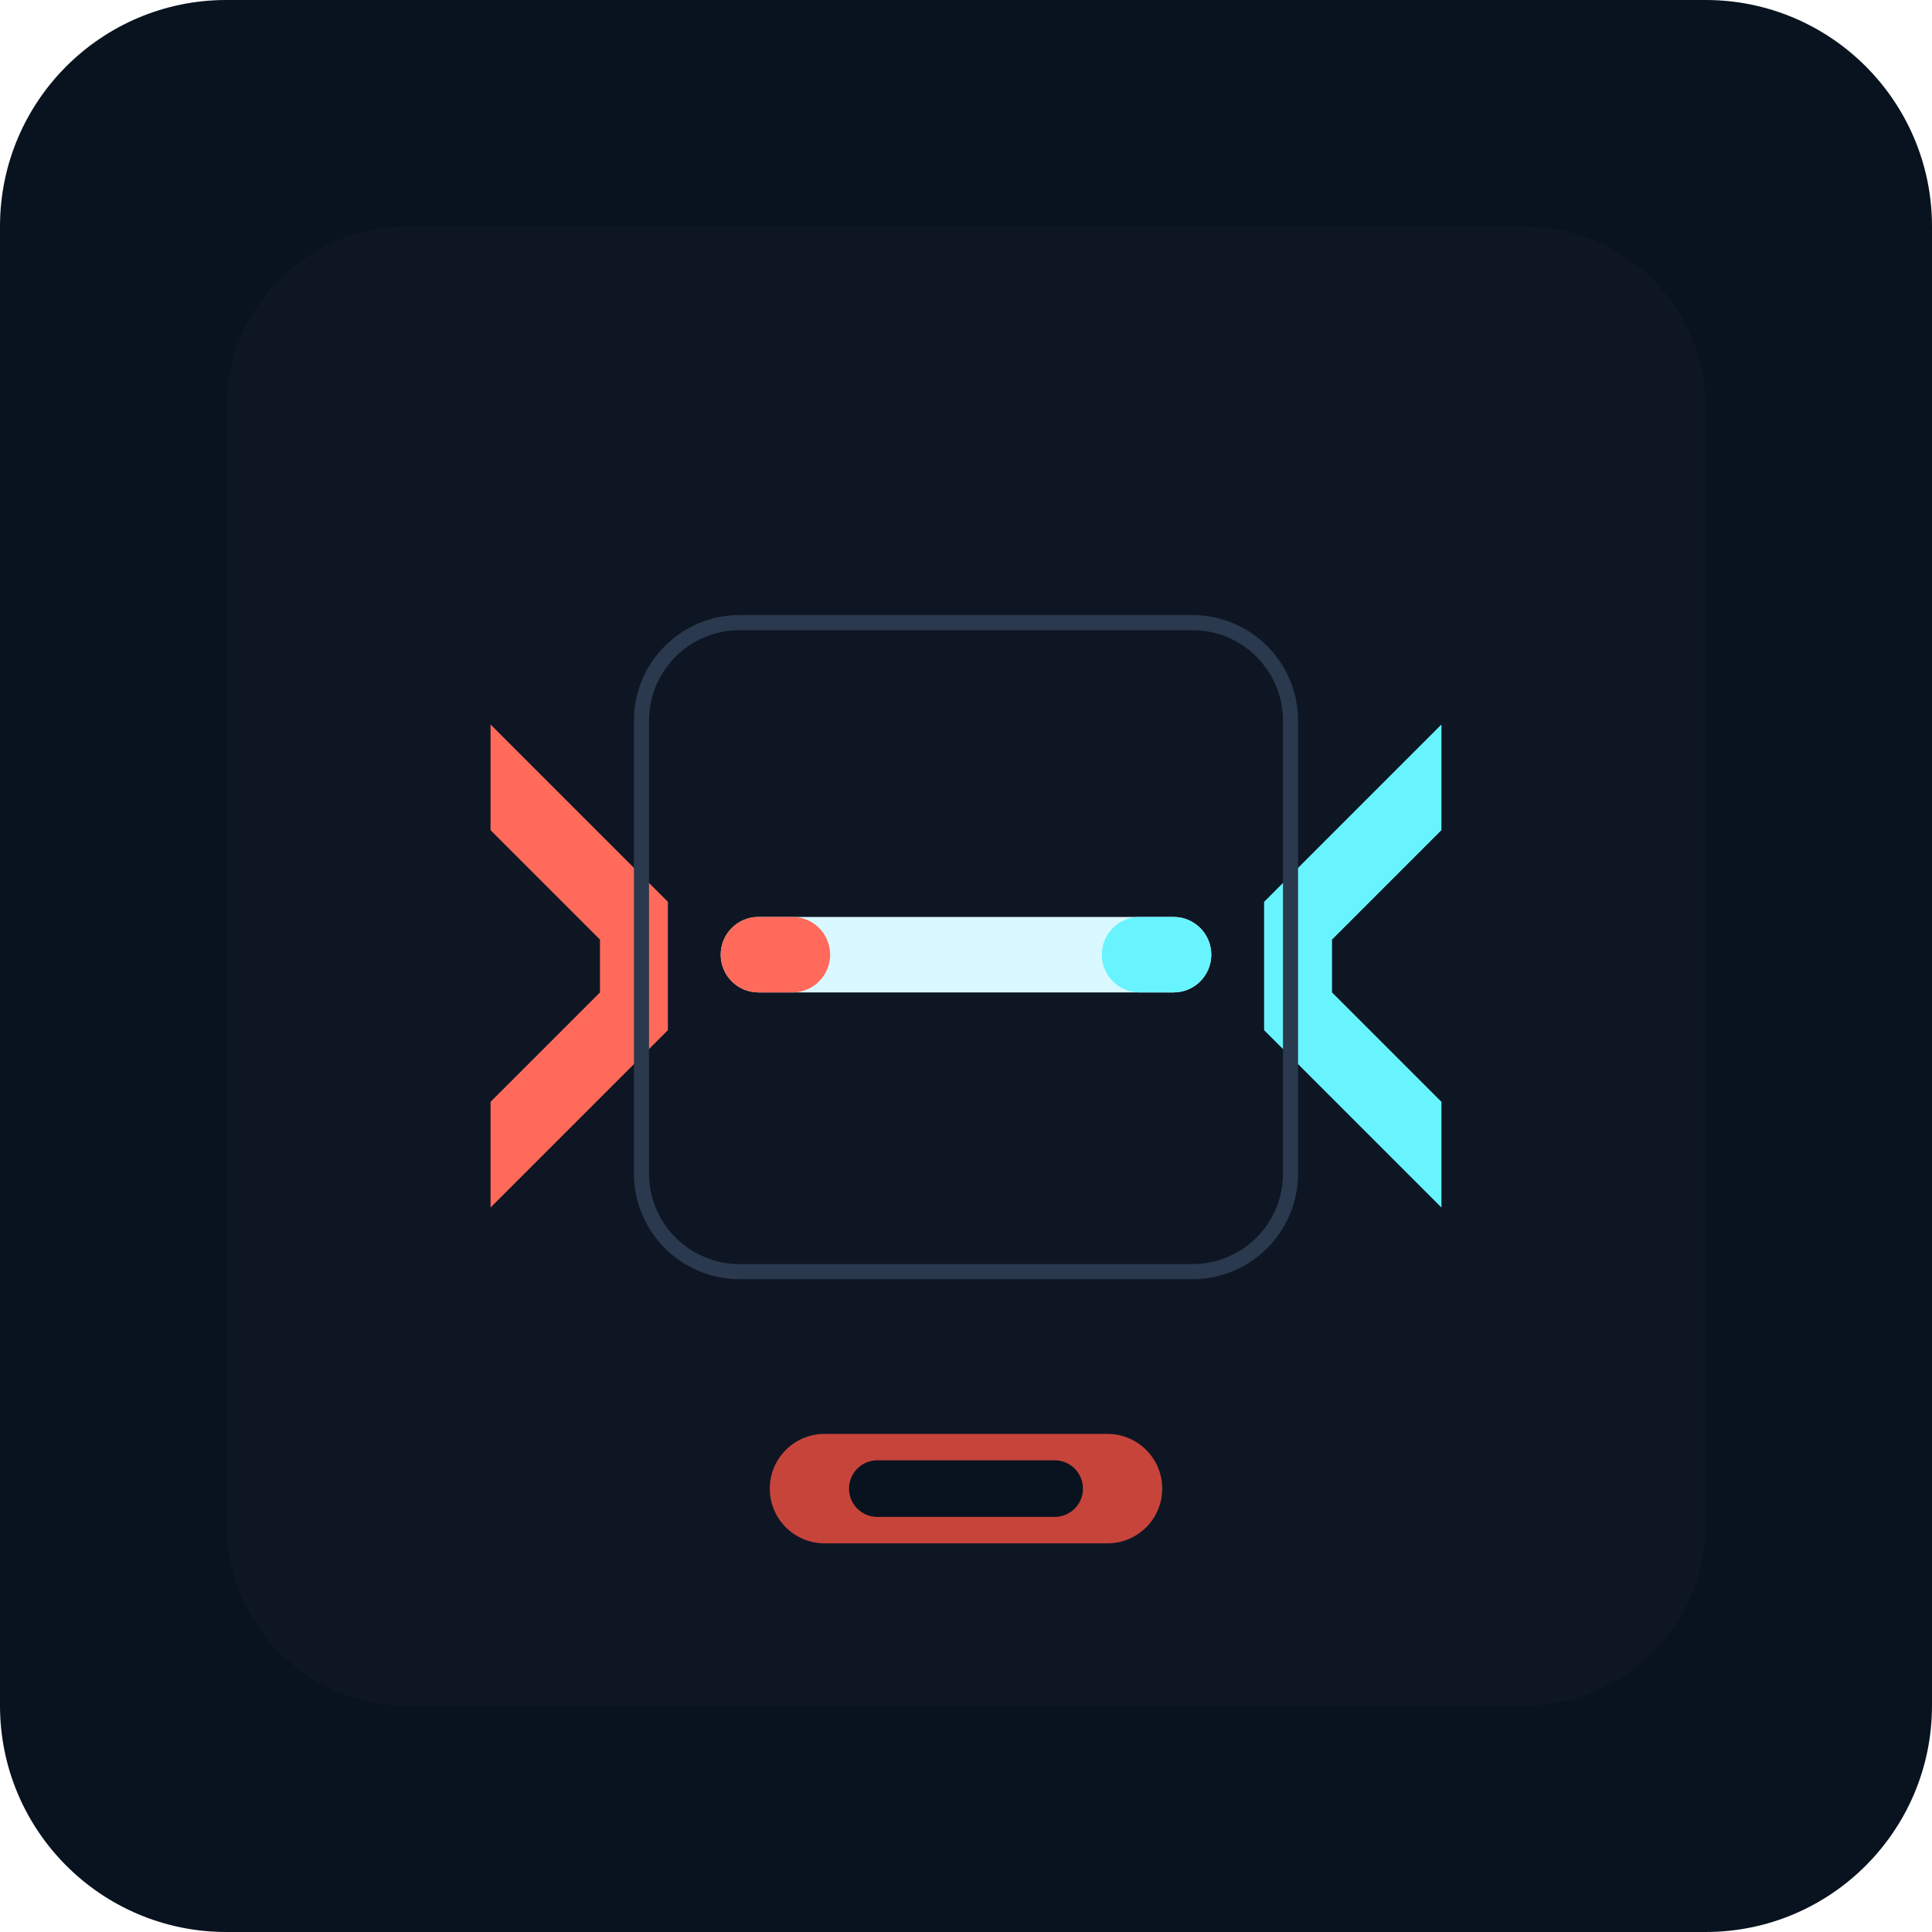
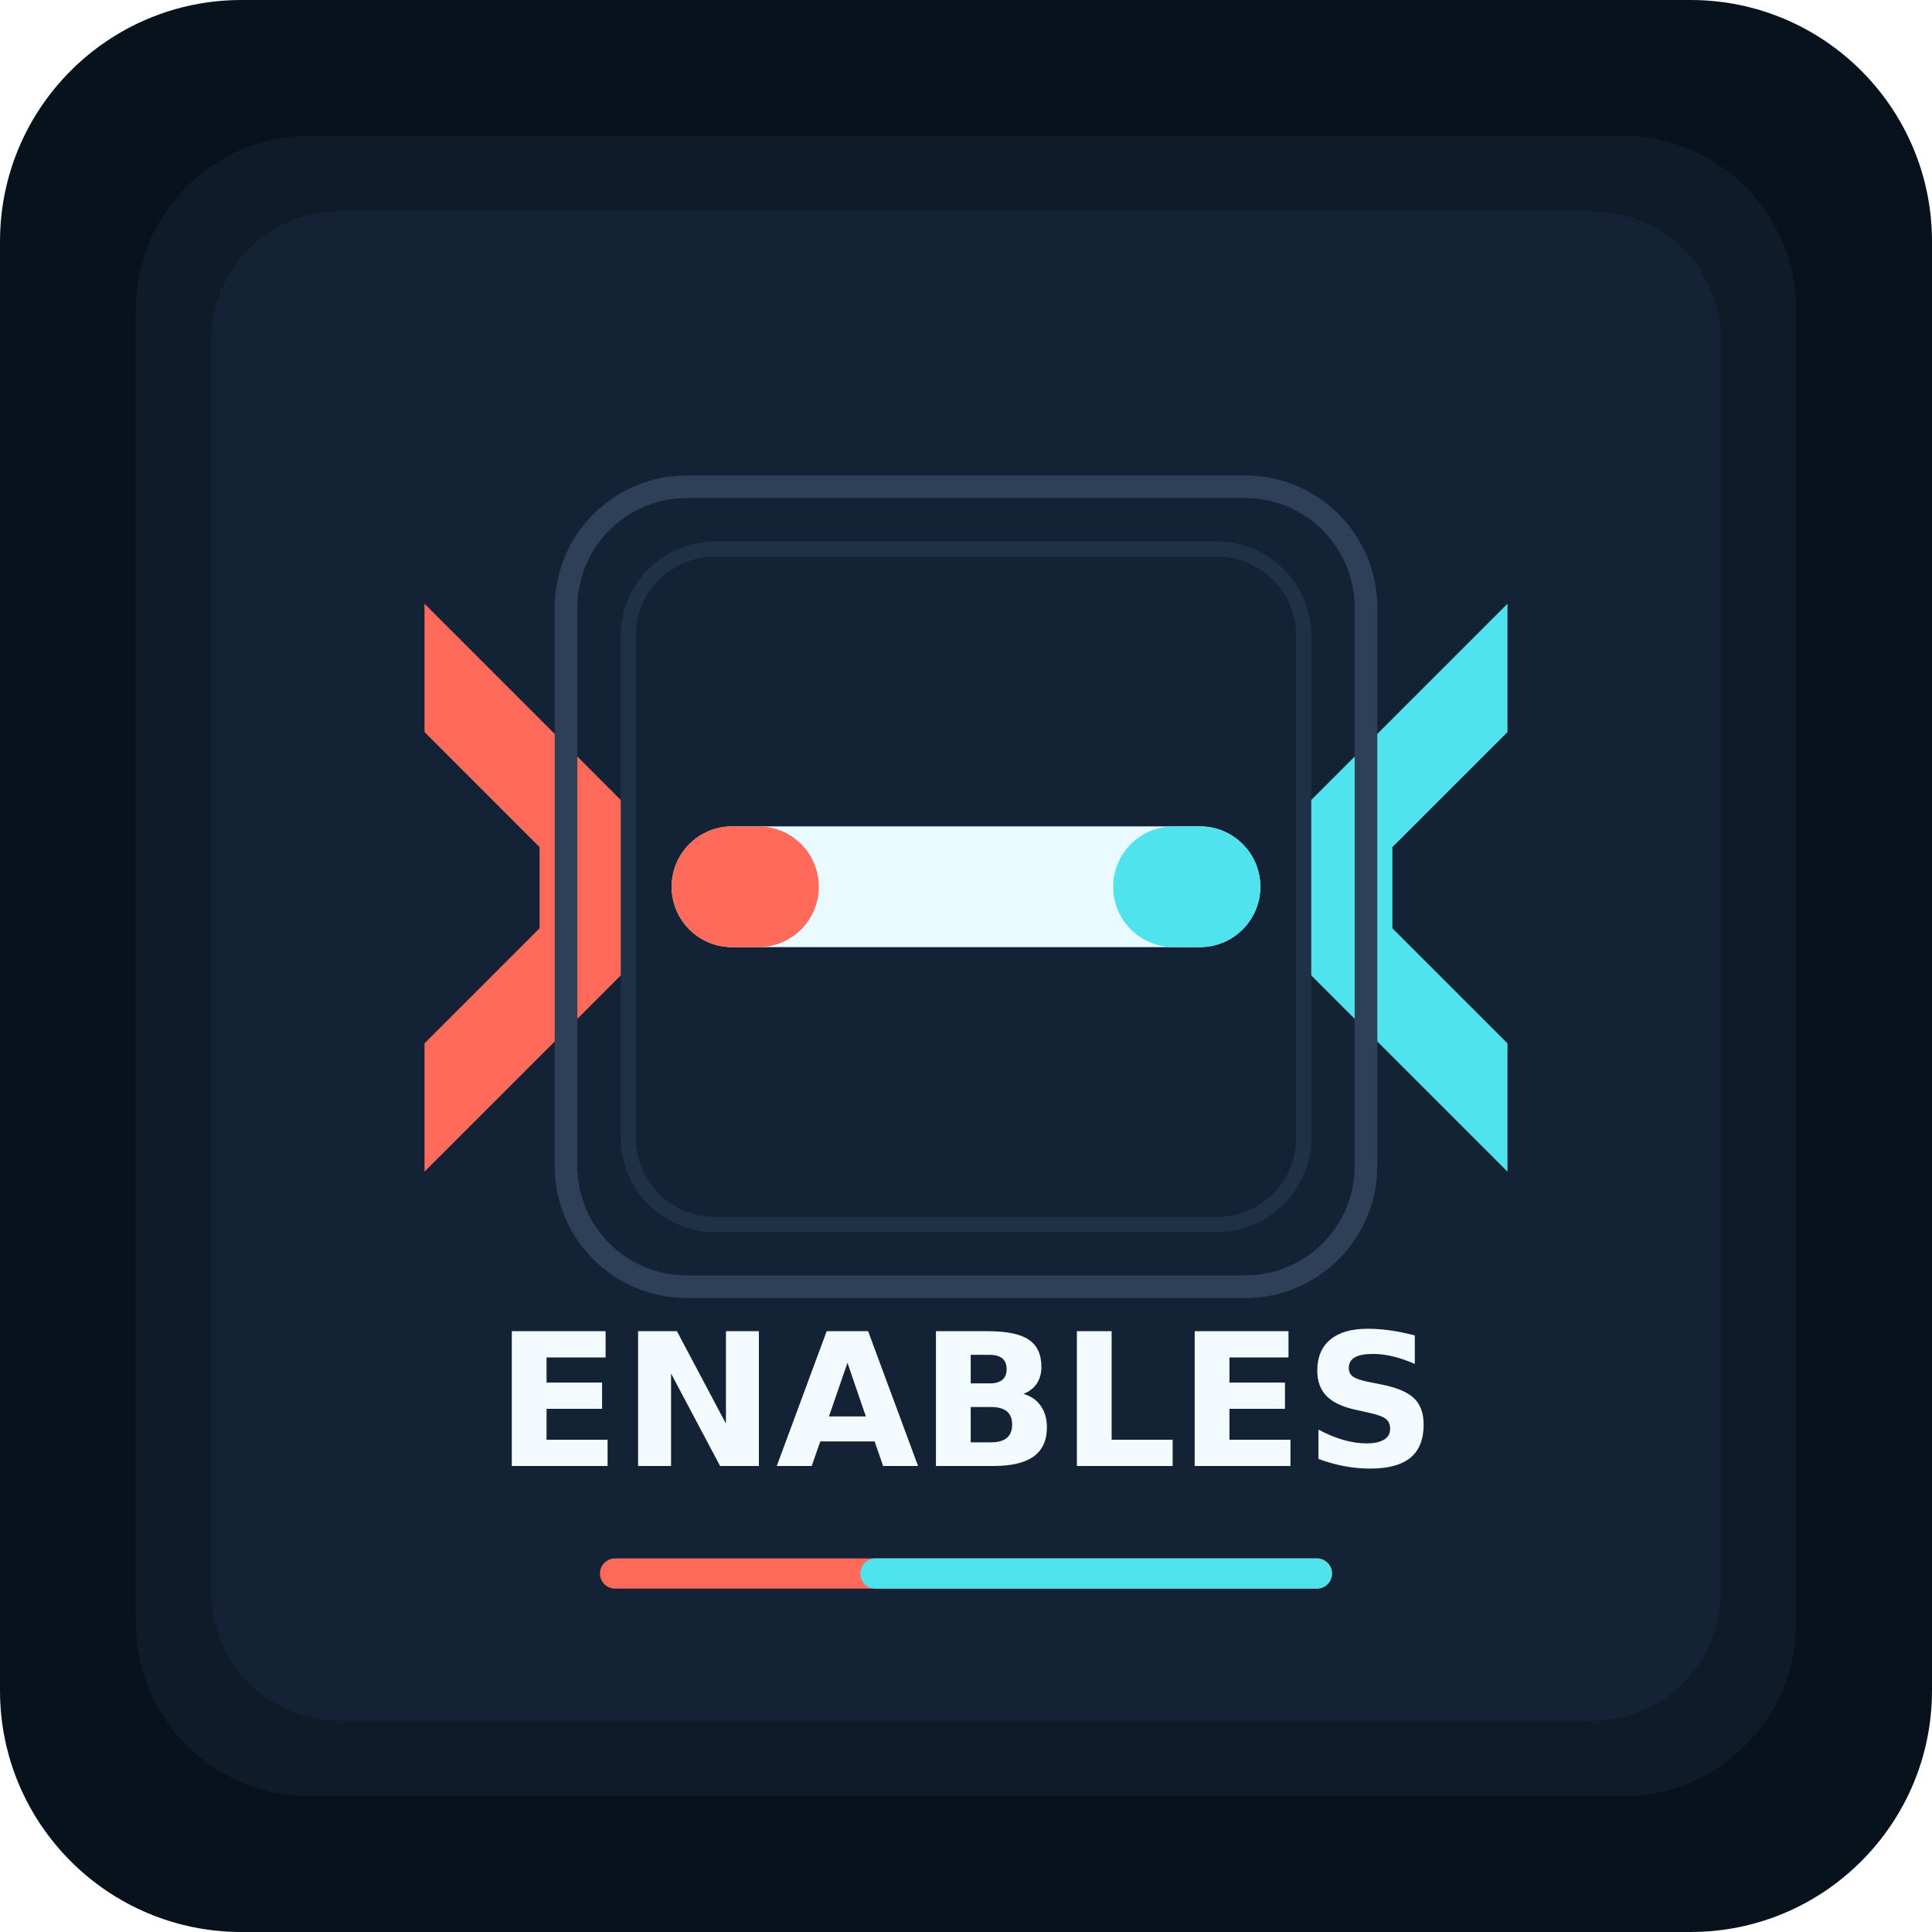
<svg xmlns="http://www.w3.org/2000/svg" width="1024" height="1024" viewBox="0 0 1024 1024" fill="none">
-   <rect width="1024" height="1024" rx="120" fill="#08131f" />
-   <rect x="120" y="120" width="784" height="784" rx="96" fill="#0e1624" />
-   <path d="M260 384L354 478V546L260 640V584L318 526L318 498L260 440V384Z" fill="#ff6a5b" />
-   <path d="M764 384L670 478V546L764 640V584L706 526V498L764 440V384Z" fill="#67f4ff" />
-   <rect x="382" y="486" width="260" height="40" rx="20" fill="#d9f8ff" />
-   <rect x="382" y="486" width="58" height="40" rx="20" fill="#ff6a5b" />
-   <rect x="584" y="486" width="58" height="40" rx="20" fill="#67f4ff" />
-   <rect x="340" y="330" width="344" height="344" rx="52" fill="none" stroke="#2a394d" stroke-width="8" />
-   <rect x="408" y="760" width="208" height="58" rx="29" fill="#c7443a" />
-   <rect x="450" y="774" width="124" height="30" rx="15" fill="#08131f" />
+   <rect width="1024" height="1024" rx="128" fill="#07121c" />
+   <rect x="72" y="72" width="880" height="880" rx="92" fill="#101b2a" />
+   <rect x="112" y="112" width="800" height="800" rx="68" fill="#142235" />
+   <path d="M225 320L336 431V510L225 621V553L286 492V449L225 388V320Z" fill="#ff6a5b" />
+   <path d="M799 320L688 431V510L799 621V553L738 492V449L799 388V320Z" fill="#4fe3ee" />
+   <rect x="356" y="438" width="312" height="64" rx="32" fill="#e9fbff" />
+   <rect x="356" y="438" width="78" height="64" rx="32" fill="#ff6a5b" />
+   <rect x="590" y="438" width="78" height="64" rx="32" fill="#4fe3ee" />
+   <rect x="300" y="258" width="424" height="424" rx="64" stroke="#2d4058" stroke-width="12" />
+   <rect x="333" y="291" width="358" height="358" rx="46" stroke="#1e3147" stroke-width="8" />
+   <text x="512" y="777" text-anchor="middle" font-family="DejaVu Sans, Arial, Helvetica, sans-serif" font-size="98" font-weight="800" fill="#f4fbff">ENABLES</text>
+   <rect x="318" y="826" width="388" height="16" rx="8" fill="#ff6a5b" />
+   <rect x="456" y="826" width="250" height="16" rx="8" fill="#4fe3ee" />
</svg>
